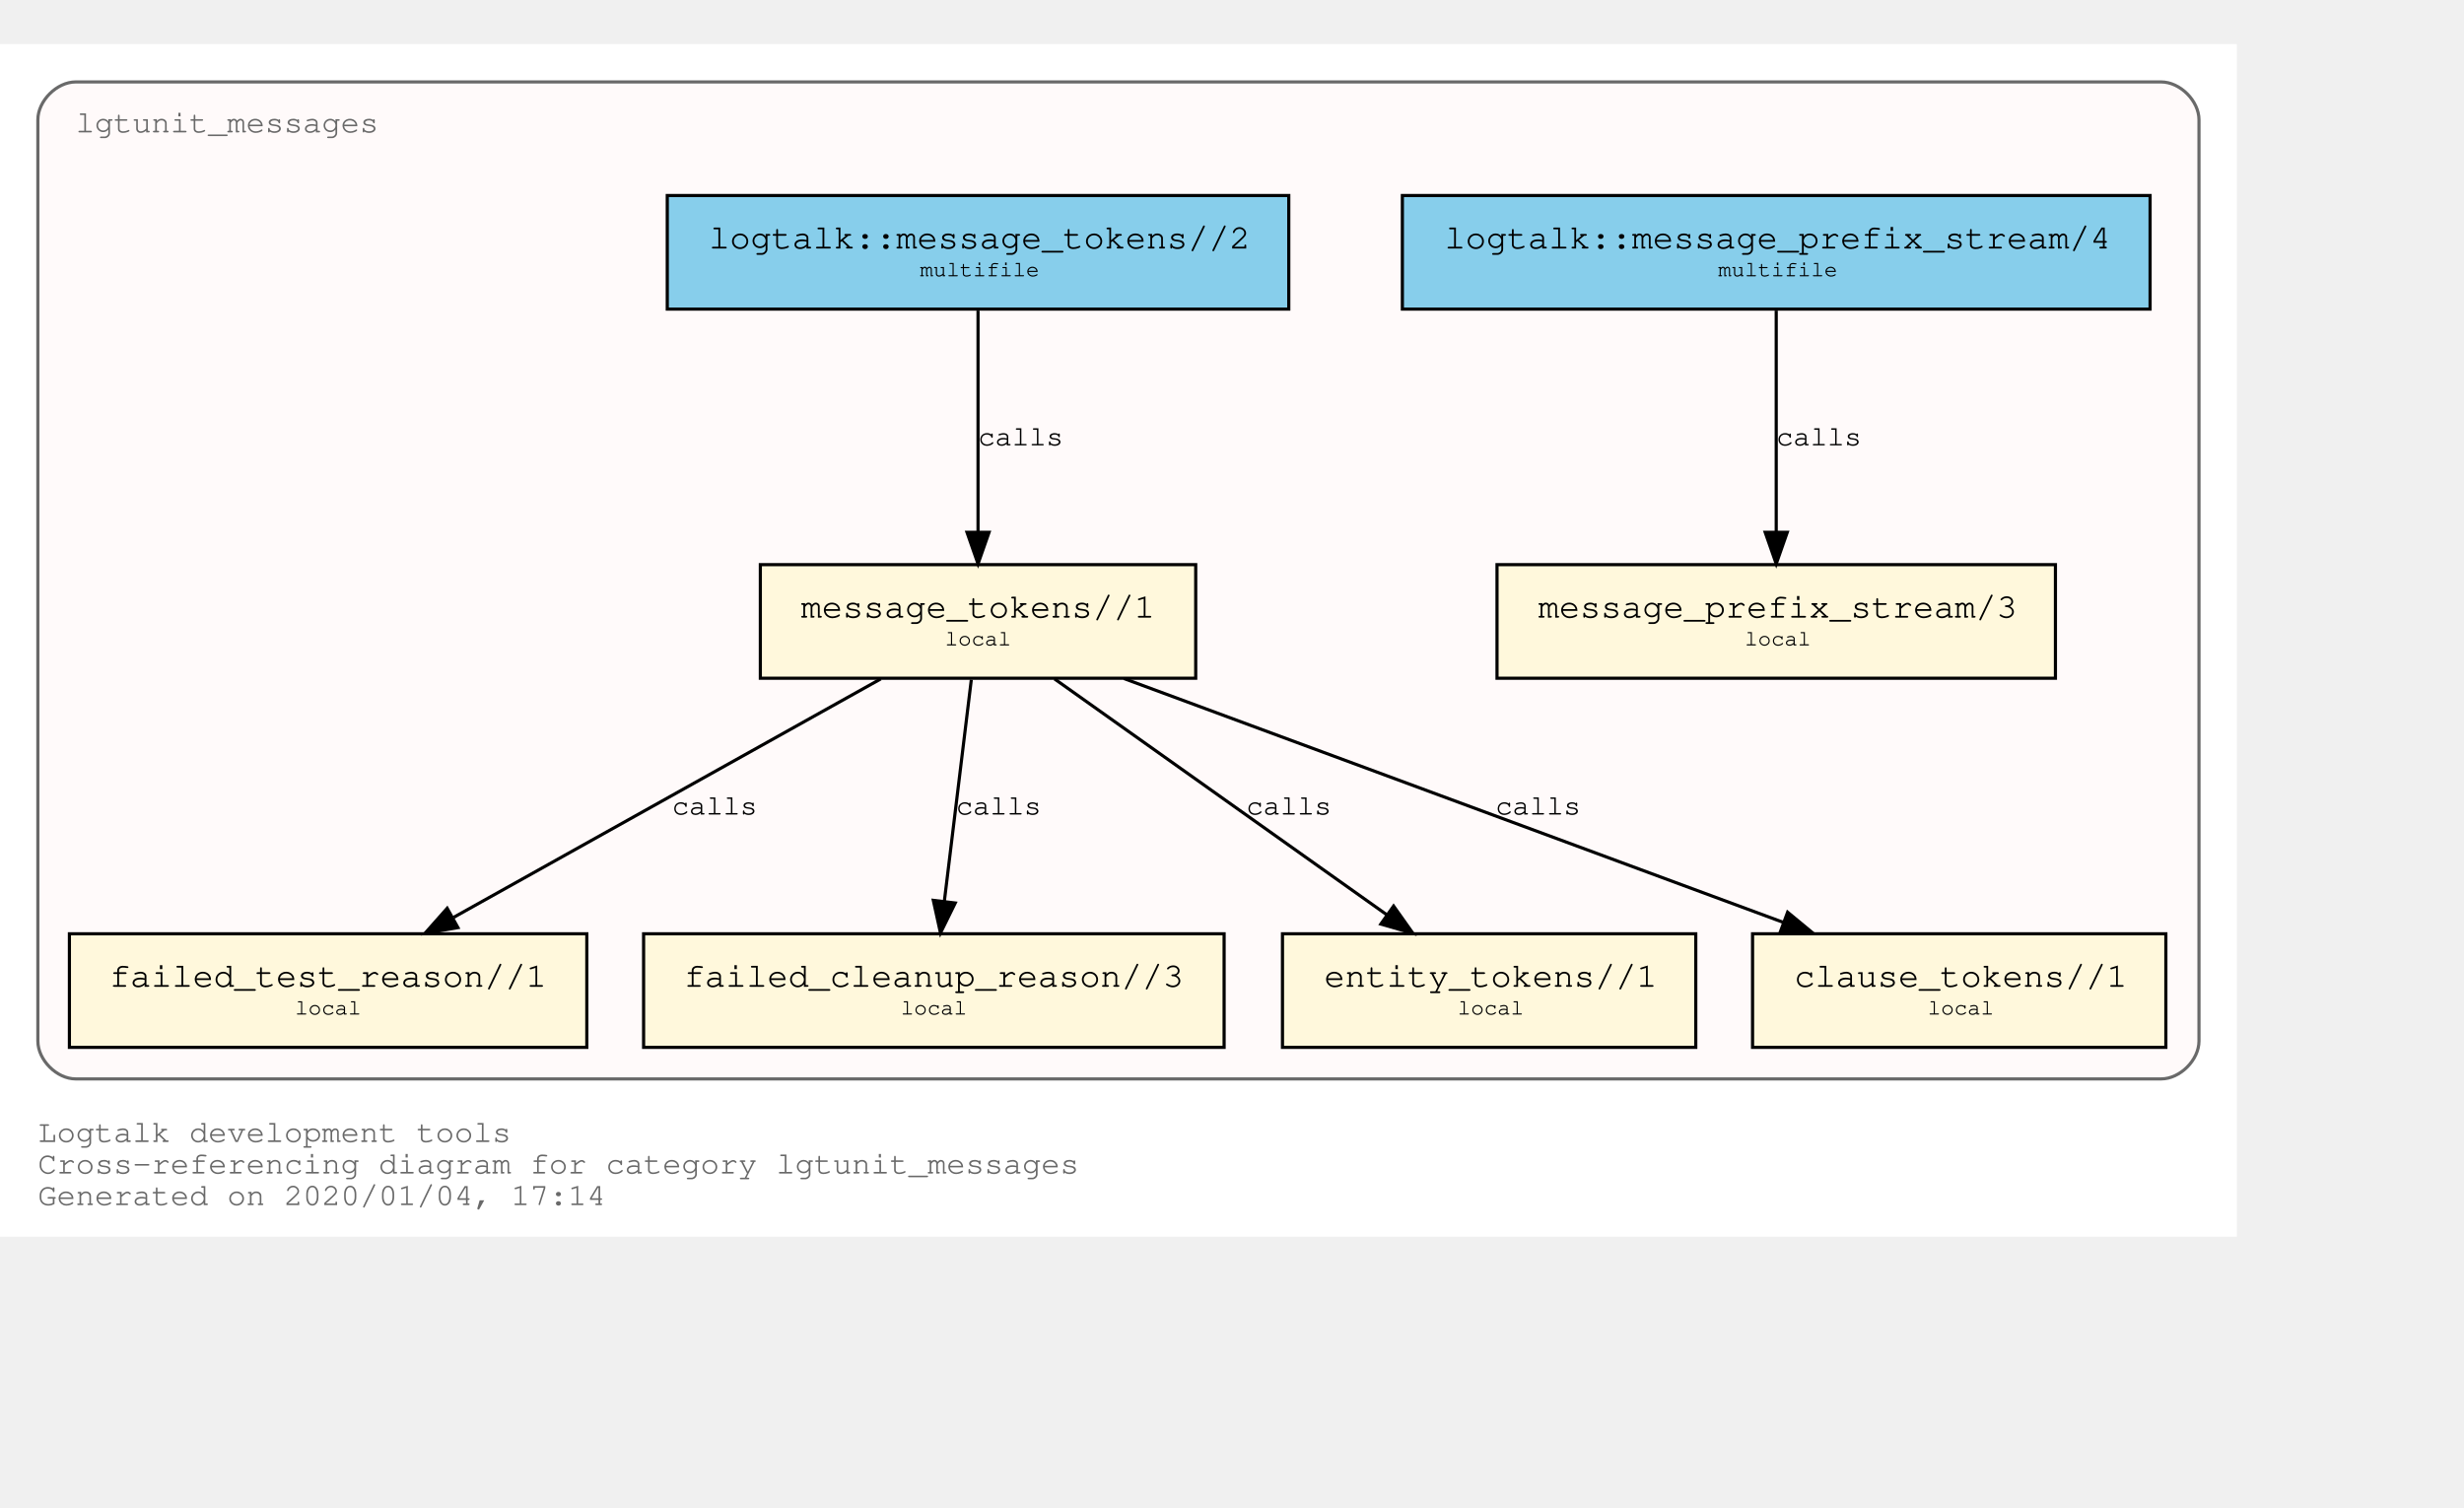
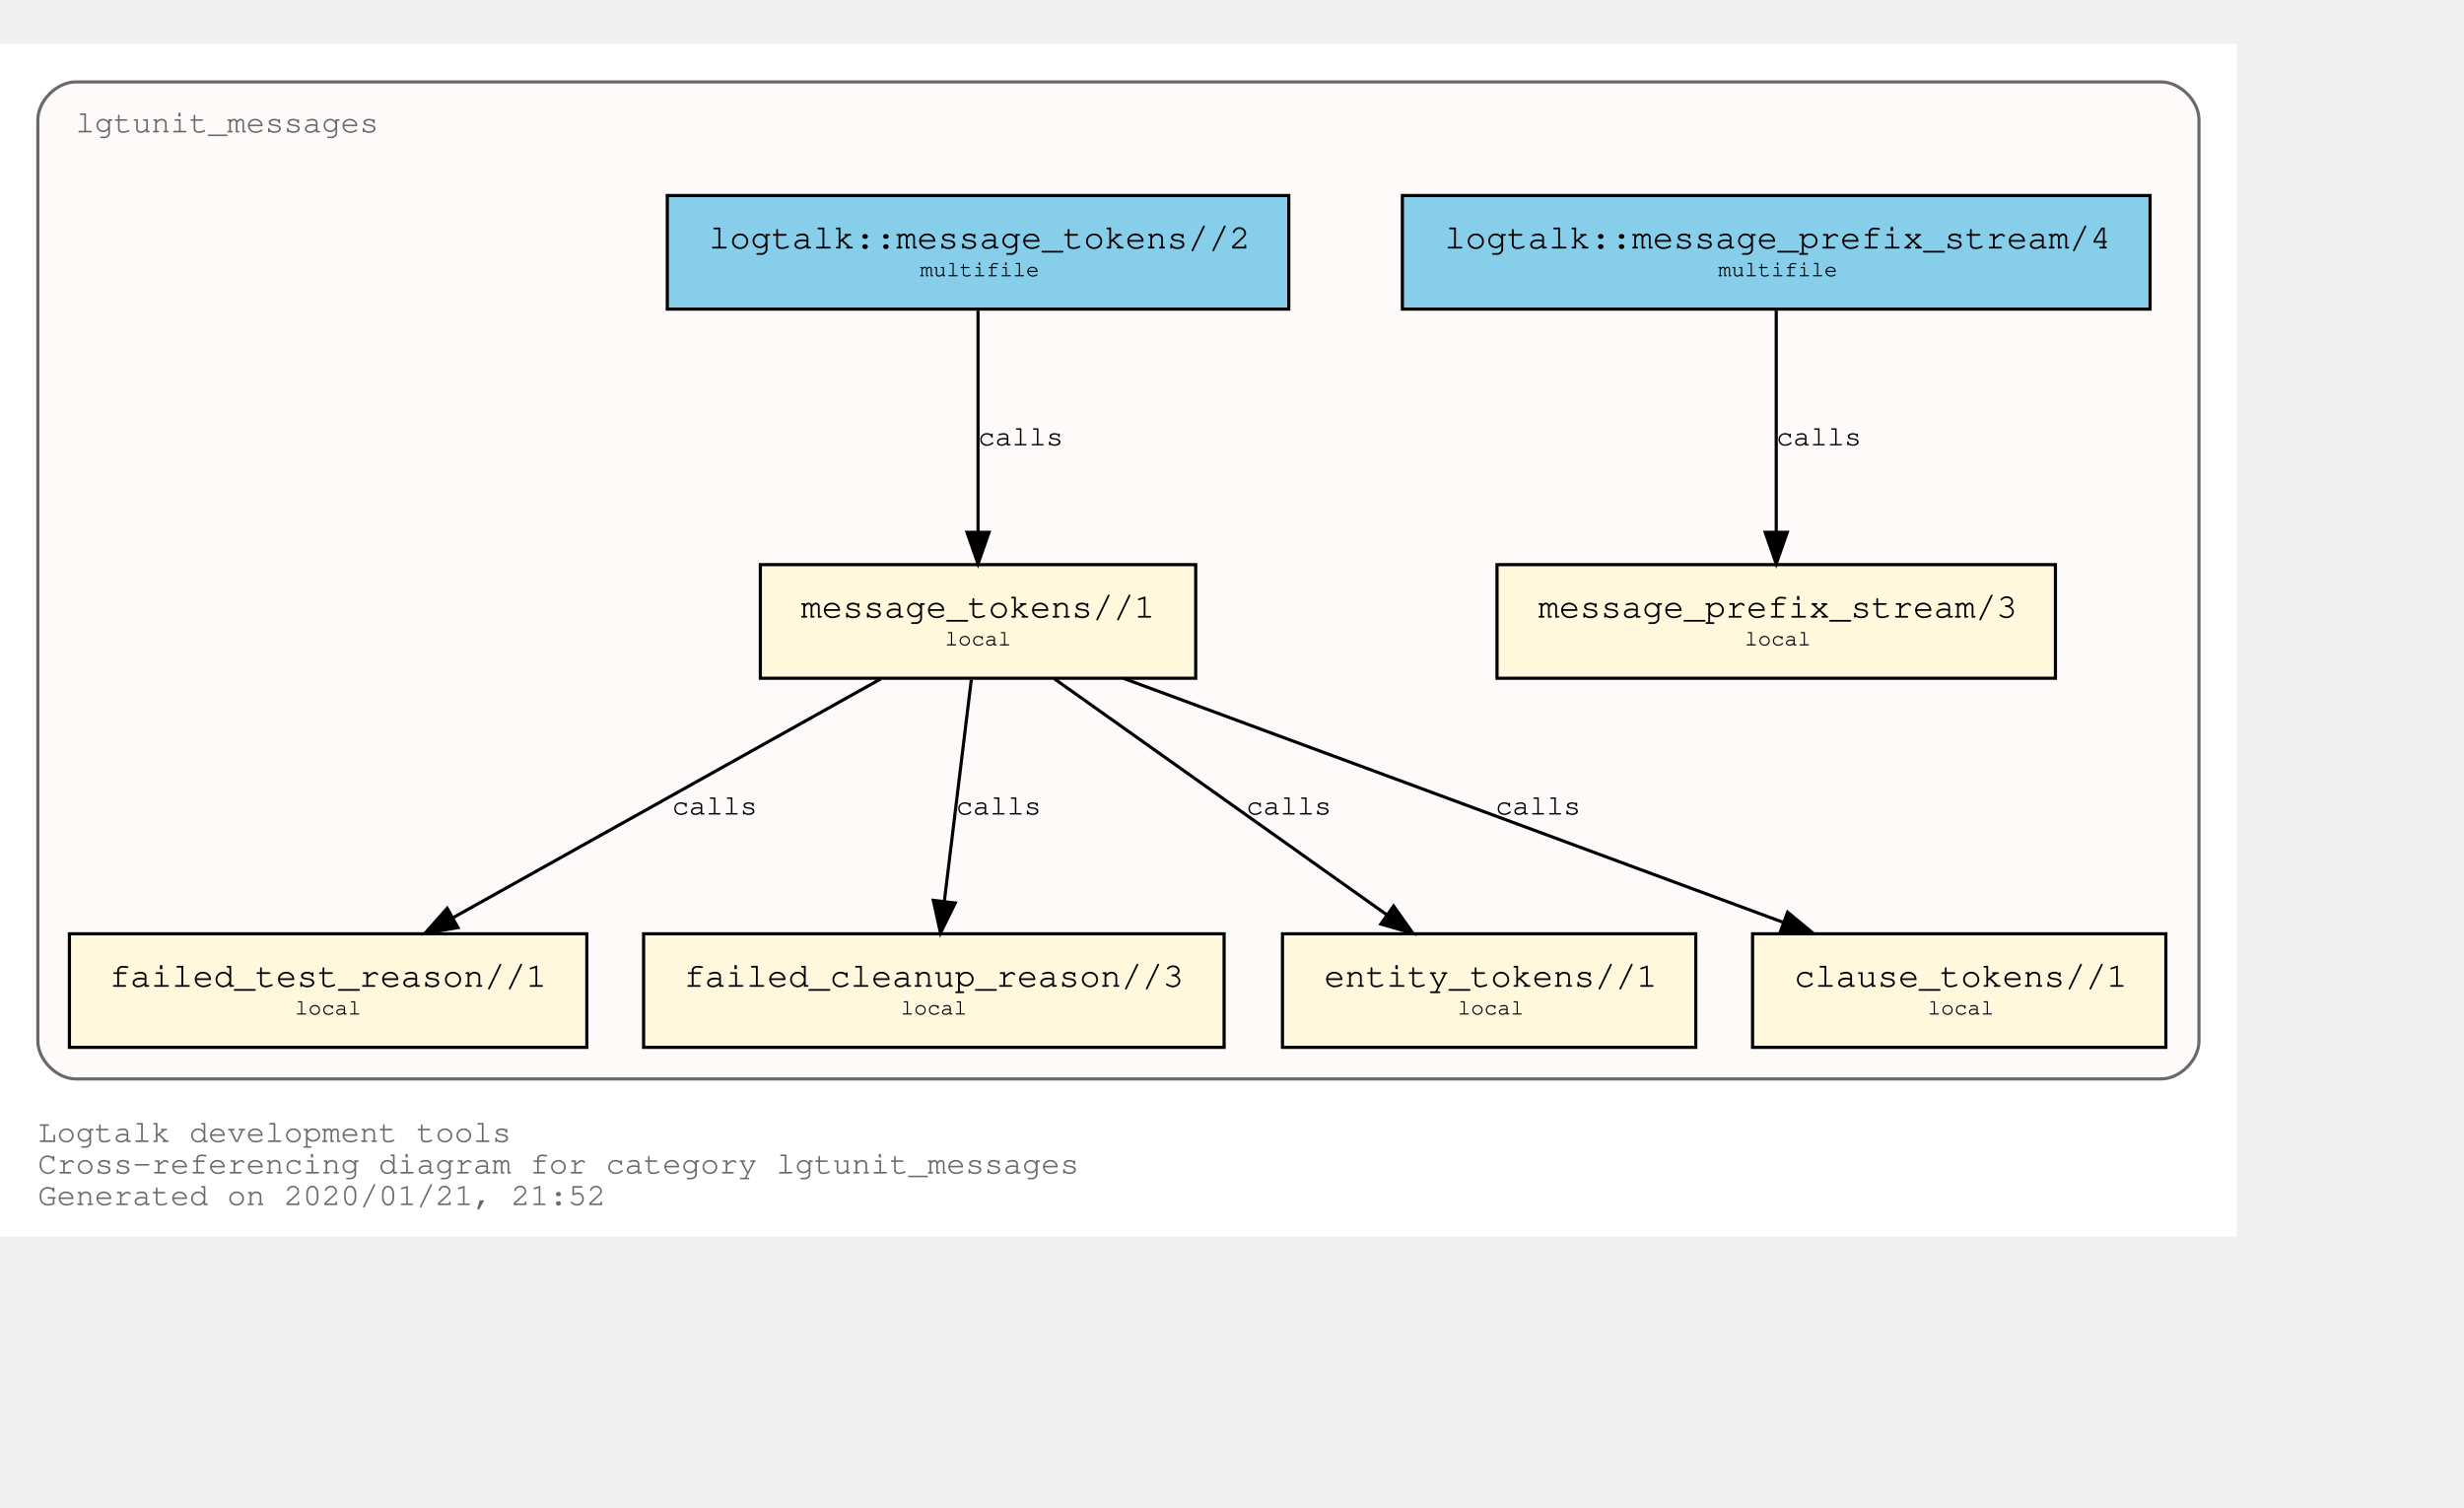
<svg xmlns="http://www.w3.org/2000/svg" xmlns:xlink="http://www.w3.org/1999/xlink" width="853pt" height="522pt" viewBox="72.00 72.00 781.00 450.00">
  <g id="graph0" class="graph" transform="scale(1 1) rotate(0) translate(76 446)">
    <polygon fill="white" stroke="transparent" points="-4,4 -4,-374 705,-374 705,4 -4,4" />
    <text text-anchor="start" x="8" y="-26" font-family="Courier,monospace" font-size="10.00" fill="dimgray">Logtalk development tools</text>
    <text text-anchor="start" x="8" y="-16" font-family="Courier,monospace" font-size="10.00" fill="dimgray">Cross-referencing diagram for category lgtunit_messages</text>
-     <text text-anchor="start" x="8" y="-6" font-family="Courier,monospace" font-size="10.00" fill="dimgray">Generated on 2020/01/04, 17:14</text>
+     <text text-anchor="start" x="8" y="-6" font-family="Courier,monospace" font-size="10.00" fill="dimgray">Generated on 2020/01/21, 21:52</text>
    <g id="clust1" class="cluster">
      <g id="a_clust1">
        <a xlink:title="lgtunit_messages">
          <path fill="snow" stroke="dimgray" d="M20,-46C20,-46 681,-46 681,-46 687,-46 693,-52 693,-58 693,-58 693,-350 693,-350 693,-356 687,-362 681,-362 681,-362 20,-362 20,-362 14,-362 8,-356 8,-350 8,-350 8,-58 8,-58 8,-52 14,-46 20,-46" />
          <g id="a_clust1_0">
-             <a xlink:href="https://github.com/LogtalkDotOrg/logtalk3/tree/26c80d5d34f5539b9c90c17e918e7e4af3fc5897/tools/lgtunit/lgtunit_messages.lgt" xlink:title="https://github.com/LogtalkDotOrg/logtalk3/tree/26c80d5d34f5539b9c90c17e918e7e4af3fc5897/tools/lgtunit/lgtunit_messages.lgt">
+             <a xlink:href="https://github.com/LogtalkDotOrg/logtalk3/tree/1d7e391c0dec3476fef752e978d19df9f3e7a6df/tools/lgtunit/lgtunit_messages.lgt" xlink:title="https://github.com/LogtalkDotOrg/logtalk3/tree/1d7e391c0dec3476fef752e978d19df9f3e7a6df/tools/lgtunit/lgtunit_messages.lgt">
              <text text-anchor="start" x="19.99" y="-346" font-family="Courier,monospace" font-size="10.00" fill="dimgray">lgtunit_messages</text>
            </a>
          </g>
        </a>
      </g>
    </g>
    <g id="node1" class="node">
      <g id="a_node1">
-         <a xlink:href="https://github.com/LogtalkDotOrg/logtalk3/tree/26c80d5d34f5539b9c90c17e918e7e4af3fc5897/tools/lgtunit/lgtunit_messages.lgt#L43" xlink:title="https://github.com/LogtalkDotOrg/logtalk3/tree/26c80d5d34f5539b9c90c17e918e7e4af3fc5897/tools/lgtunit/lgtunit_messages.lgt#L43">
+         <a xlink:href="https://github.com/LogtalkDotOrg/logtalk3/tree/1d7e391c0dec3476fef752e978d19df9f3e7a6df/tools/lgtunit/lgtunit_messages.lgt#L43" xlink:title="https://github.com/LogtalkDotOrg/logtalk3/tree/1d7e391c0dec3476fef752e978d19df9f3e7a6df/tools/lgtunit/lgtunit_messages.lgt#L43">
          <polygon fill="cornsilk" stroke="black" points="647.5,-209 470.5,-209 470.5,-173 647.5,-173 647.5,-209" />
          <text text-anchor="start" x="478.8" y="-192.8" font-family="Courier,monospace" font-size="9.00"> </text>
          <text text-anchor="start" x="483.59" y="-192.2" font-family="Courier,monospace" font-size="11.00">message_prefix_stream/3</text>
          <text text-anchor="start" x="634.8" y="-192.8" font-family="Courier,monospace" font-size="9.00"> </text>
          <text text-anchor="start" x="478.8" y="-182.8" font-family="Courier,monospace" font-size="9.00"> </text>
          <text text-anchor="start" x="549" y="-183.4" font-family="Courier,monospace" font-size="7.00">local</text>
          <text text-anchor="start" x="634.8" y="-182.8" font-family="Courier,monospace" font-size="9.00"> </text>
        </a>
      </g>
    </g>
    <g id="node2" class="node">
      <g id="a_node2">
-         <a xlink:href="https://github.com/LogtalkDotOrg/logtalk3/tree/26c80d5d34f5539b9c90c17e918e7e4af3fc5897/tools/lgtunit/lgtunit_messages.lgt#L56" xlink:title="https://github.com/LogtalkDotOrg/logtalk3/tree/26c80d5d34f5539b9c90c17e918e7e4af3fc5897/tools/lgtunit/lgtunit_messages.lgt#L56">
+         <a xlink:href="https://github.com/LogtalkDotOrg/logtalk3/tree/1d7e391c0dec3476fef752e978d19df9f3e7a6df/tools/lgtunit/lgtunit_messages.lgt#L56" xlink:title="https://github.com/LogtalkDotOrg/logtalk3/tree/1d7e391c0dec3476fef752e978d19df9f3e7a6df/tools/lgtunit/lgtunit_messages.lgt#L56">
          <polygon fill="cornsilk" stroke="black" points="375,-209 237,-209 237,-173 375,-173 375,-209" />
          <text text-anchor="start" x="244.8" y="-192.8" font-family="Courier,monospace" font-size="9.00"> </text>
          <text text-anchor="start" x="249.89" y="-192.2" font-family="Courier,monospace" font-size="11.00">message_tokens//1</text>
          <text text-anchor="start" x="361.8" y="-192.8" font-family="Courier,monospace" font-size="9.00"> </text>
          <text text-anchor="start" x="244.8" y="-182.8" font-family="Courier,monospace" font-size="9.00"> </text>
          <text text-anchor="start" x="295.5" y="-183.4" font-family="Courier,monospace" font-size="7.00">local</text>
          <text text-anchor="start" x="361.8" y="-182.8" font-family="Courier,monospace" font-size="9.00"> </text>
        </a>
      </g>
    </g>
    <g id="node3" class="node">
      <g id="a_node3">
-         <a xlink:href="https://github.com/LogtalkDotOrg/logtalk3/tree/26c80d5d34f5539b9c90c17e918e7e4af3fc5897/tools/lgtunit/lgtunit_messages.lgt#L218" xlink:title="https://github.com/LogtalkDotOrg/logtalk3/tree/26c80d5d34f5539b9c90c17e918e7e4af3fc5897/tools/lgtunit/lgtunit_messages.lgt#L218">
+         <a xlink:href="https://github.com/LogtalkDotOrg/logtalk3/tree/1d7e391c0dec3476fef752e978d19df9f3e7a6df/tools/lgtunit/lgtunit_messages.lgt#L221" xlink:title="https://github.com/LogtalkDotOrg/logtalk3/tree/1d7e391c0dec3476fef752e978d19df9f3e7a6df/tools/lgtunit/lgtunit_messages.lgt#L221">
          <polygon fill="cornsilk" stroke="black" points="182,-92 18,-92 18,-56 182,-56 182,-92" />
          <text text-anchor="start" x="25.8" y="-75.8" font-family="Courier,monospace" font-size="9.00"> </text>
          <text text-anchor="start" x="30.69" y="-75.2" font-family="Courier,monospace" font-size="11.00">failed_test_reason//1</text>
          <text text-anchor="start" x="168.8" y="-75.8" font-family="Courier,monospace" font-size="9.00"> </text>
          <text text-anchor="start" x="25.8" y="-65.8" font-family="Courier,monospace" font-size="9.00"> </text>
          <text text-anchor="start" x="89.5" y="-66.4" font-family="Courier,monospace" font-size="7.00">local</text>
          <text text-anchor="start" x="168.8" y="-65.8" font-family="Courier,monospace" font-size="9.00"> </text>
        </a>
      </g>
    </g>
    <g id="edge3" class="edge">
      <g id="a_edge3">
-         <a xlink:href="https://github.com/LogtalkDotOrg/logtalk3/tree/26c80d5d34f5539b9c90c17e918e7e4af3fc5897/tools/lgtunit/lgtunit_messages.lgt#L100" xlink:title="calls">
+         <a xlink:href="https://github.com/LogtalkDotOrg/logtalk3/tree/1d7e391c0dec3476fef752e978d19df9f3e7a6df/tools/lgtunit/lgtunit_messages.lgt#L100" xlink:title="calls">
          <path fill="none" stroke="black" d="M275.16,-172.78C239.1,-152.65 179.34,-119.29 139.81,-97.22" />
          <polygon fill="black" stroke="black" points="141.15,-93.96 130.71,-92.15 137.74,-100.08 141.15,-93.96" />
        </a>
      </g>
      <g id="a_edge3-label">
-         <a xlink:href="https://github.com/LogtalkDotOrg/logtalk3/tree/26c80d5d34f5539b9c90c17e918e7e4af3fc5897/tools/lgtunit/lgtunit_messages.lgt#L100" xlink:title="https://github.com/LogtalkDotOrg/logtalk3/tree/26c80d5d34f5539b9c90c17e918e7e4af3fc5897/tools/lgtunit/lgtunit_messages.lgt#L100">
+         <a xlink:href="https://github.com/LogtalkDotOrg/logtalk3/tree/1d7e391c0dec3476fef752e978d19df9f3e7a6df/tools/lgtunit/lgtunit_messages.lgt#L100" xlink:title="https://github.com/LogtalkDotOrg/logtalk3/tree/1d7e391c0dec3476fef752e978d19df9f3e7a6df/tools/lgtunit/lgtunit_messages.lgt#L100">
          <text text-anchor="start" x="209" y="-129.8" font-family="Courier,monospace" font-size="9.00">calls</text>
        </a>
      </g>
    </g>
    <g id="node4" class="node">
      <g id="a_node4">
-         <a xlink:href="https://github.com/LogtalkDotOrg/logtalk3/tree/26c80d5d34f5539b9c90c17e918e7e4af3fc5897/tools/lgtunit/lgtunit_messages.lgt#L256" xlink:title="https://github.com/LogtalkDotOrg/logtalk3/tree/26c80d5d34f5539b9c90c17e918e7e4af3fc5897/tools/lgtunit/lgtunit_messages.lgt#L256">
+         <a xlink:href="https://github.com/LogtalkDotOrg/logtalk3/tree/1d7e391c0dec3476fef752e978d19df9f3e7a6df/tools/lgtunit/lgtunit_messages.lgt#L259" xlink:title="https://github.com/LogtalkDotOrg/logtalk3/tree/1d7e391c0dec3476fef752e978d19df9f3e7a6df/tools/lgtunit/lgtunit_messages.lgt#L259">
          <polygon fill="cornsilk" stroke="black" points="384,-92 200,-92 200,-56 384,-56 384,-92" />
          <text text-anchor="start" x="207.8" y="-75.8" font-family="Courier,monospace" font-size="9.00"> </text>
          <text text-anchor="start" x="212.79" y="-75.2" font-family="Courier,monospace" font-size="11.00">failed_cleanup_reason//3</text>
          <text text-anchor="start" x="370.8" y="-75.8" font-family="Courier,monospace" font-size="9.00"> </text>
          <text text-anchor="start" x="207.8" y="-65.8" font-family="Courier,monospace" font-size="9.00"> </text>
          <text text-anchor="start" x="281.5" y="-66.4" font-family="Courier,monospace" font-size="7.00">local</text>
          <text text-anchor="start" x="370.8" y="-65.8" font-family="Courier,monospace" font-size="9.00"> </text>
        </a>
      </g>
    </g>
    <g id="edge4" class="edge">
      <g id="a_edge4">
-         <a xlink:href="https://github.com/LogtalkDotOrg/logtalk3/tree/26c80d5d34f5539b9c90c17e918e7e4af3fc5897/tools/lgtunit/lgtunit_messages.lgt#L142" xlink:title="calls">
+         <a xlink:href="https://github.com/LogtalkDotOrg/logtalk3/tree/1d7e391c0dec3476fef752e978d19df9f3e7a6df/tools/lgtunit/lgtunit_messages.lgt#L142" xlink:title="calls">
          <path fill="none" stroke="black" d="M303.87,-172.53C301.6,-153.85 297.96,-123.97 295.31,-102.2" />
          <polygon fill="black" stroke="black" points="298.78,-101.76 294.1,-92.25 291.83,-102.6 298.78,-101.76" />
        </a>
      </g>
      <g id="a_edge4-label">
-         <a xlink:href="https://github.com/LogtalkDotOrg/logtalk3/tree/26c80d5d34f5539b9c90c17e918e7e4af3fc5897/tools/lgtunit/lgtunit_messages.lgt#L142" xlink:title="https://github.com/LogtalkDotOrg/logtalk3/tree/26c80d5d34f5539b9c90c17e918e7e4af3fc5897/tools/lgtunit/lgtunit_messages.lgt#L142">
+         <a xlink:href="https://github.com/LogtalkDotOrg/logtalk3/tree/1d7e391c0dec3476fef752e978d19df9f3e7a6df/tools/lgtunit/lgtunit_messages.lgt#L142" xlink:title="https://github.com/LogtalkDotOrg/logtalk3/tree/1d7e391c0dec3476fef752e978d19df9f3e7a6df/tools/lgtunit/lgtunit_messages.lgt#L142">
          <text text-anchor="start" x="299" y="-129.8" font-family="Courier,monospace" font-size="9.00">calls</text>
        </a>
      </g>
    </g>
    <g id="node5" class="node">
      <g id="a_node5">
-         <a xlink:href="https://github.com/LogtalkDotOrg/logtalk3/tree/26c80d5d34f5539b9c90c17e918e7e4af3fc5897/tools/lgtunit/lgtunit_messages.lgt#L261" xlink:title="https://github.com/LogtalkDotOrg/logtalk3/tree/26c80d5d34f5539b9c90c17e918e7e4af3fc5897/tools/lgtunit/lgtunit_messages.lgt#L261">
+         <a xlink:href="https://github.com/LogtalkDotOrg/logtalk3/tree/1d7e391c0dec3476fef752e978d19df9f3e7a6df/tools/lgtunit/lgtunit_messages.lgt#L264" xlink:title="https://github.com/LogtalkDotOrg/logtalk3/tree/1d7e391c0dec3476fef752e978d19df9f3e7a6df/tools/lgtunit/lgtunit_messages.lgt#L264">
          <polygon fill="cornsilk" stroke="black" points="533.5,-92 402.5,-92 402.5,-56 533.5,-56 533.5,-92" />
          <text text-anchor="start" x="410.8" y="-75.8" font-family="Courier,monospace" font-size="9.00"> </text>
          <text text-anchor="start" x="415.69" y="-75.2" font-family="Courier,monospace" font-size="11.00">entity_tokens//1</text>
          <text text-anchor="start" x="520.8" y="-75.8" font-family="Courier,monospace" font-size="9.00"> </text>
          <text text-anchor="start" x="410.8" y="-65.8" font-family="Courier,monospace" font-size="9.00"> </text>
          <text text-anchor="start" x="458" y="-66.4" font-family="Courier,monospace" font-size="7.00">local</text>
          <text text-anchor="start" x="520.8" y="-65.8" font-family="Courier,monospace" font-size="9.00"> </text>
        </a>
      </g>
    </g>
    <g id="edge5" class="edge">
      <g id="a_edge5">
-         <a xlink:href="https://github.com/LogtalkDotOrg/logtalk3/tree/26c80d5d34f5539b9c90c17e918e7e4af3fc5897/tools/lgtunit/lgtunit_messages.lgt#L157" xlink:title="calls">
+         <a xlink:href="https://github.com/LogtalkDotOrg/logtalk3/tree/1d7e391c0dec3476fef752e978d19df9f3e7a6df/tools/lgtunit/lgtunit_messages.lgt#L157" xlink:title="calls">
          <path fill="none" stroke="black" d="M330.25,-172.78C358.25,-152.91 404.42,-120.13 435.51,-98.07" />
          <polygon fill="black" stroke="black" points="437.72,-100.79 443.85,-92.15 433.67,-95.08 437.72,-100.79" />
        </a>
      </g>
      <g id="a_edge5-label">
-         <a xlink:href="https://github.com/LogtalkDotOrg/logtalk3/tree/26c80d5d34f5539b9c90c17e918e7e4af3fc5897/tools/lgtunit/lgtunit_messages.lgt#L157" xlink:title="https://github.com/LogtalkDotOrg/logtalk3/tree/26c80d5d34f5539b9c90c17e918e7e4af3fc5897/tools/lgtunit/lgtunit_messages.lgt#L157">
+         <a xlink:href="https://github.com/LogtalkDotOrg/logtalk3/tree/1d7e391c0dec3476fef752e978d19df9f3e7a6df/tools/lgtunit/lgtunit_messages.lgt#L157" xlink:title="https://github.com/LogtalkDotOrg/logtalk3/tree/1d7e391c0dec3476fef752e978d19df9f3e7a6df/tools/lgtunit/lgtunit_messages.lgt#L157">
          <text text-anchor="start" x="391" y="-129.8" font-family="Courier,monospace" font-size="9.00">calls</text>
        </a>
      </g>
    </g>
    <g id="node6" class="node">
      <g id="a_node6">
-         <a xlink:href="https://github.com/LogtalkDotOrg/logtalk3/tree/26c80d5d34f5539b9c90c17e918e7e4af3fc5897/tools/lgtunit/lgtunit_messages.lgt#L267" xlink:title="https://github.com/LogtalkDotOrg/logtalk3/tree/26c80d5d34f5539b9c90c17e918e7e4af3fc5897/tools/lgtunit/lgtunit_messages.lgt#L267">
+         <a xlink:href="https://github.com/LogtalkDotOrg/logtalk3/tree/1d7e391c0dec3476fef752e978d19df9f3e7a6df/tools/lgtunit/lgtunit_messages.lgt#L270" xlink:title="https://github.com/LogtalkDotOrg/logtalk3/tree/1d7e391c0dec3476fef752e978d19df9f3e7a6df/tools/lgtunit/lgtunit_messages.lgt#L270">
          <polygon fill="cornsilk" stroke="black" points="682.5,-92 551.5,-92 551.5,-56 682.5,-56 682.5,-92" />
          <text text-anchor="start" x="559.8" y="-75.8" font-family="Courier,monospace" font-size="9.00"> </text>
          <text text-anchor="start" x="564.69" y="-75.2" font-family="Courier,monospace" font-size="11.00">clause_tokens//1</text>
          <text text-anchor="start" x="669.8" y="-75.8" font-family="Courier,monospace" font-size="9.00"> </text>
          <text text-anchor="start" x="559.8" y="-65.8" font-family="Courier,monospace" font-size="9.00"> </text>
          <text text-anchor="start" x="607" y="-66.4" font-family="Courier,monospace" font-size="7.00">local</text>
          <text text-anchor="start" x="669.8" y="-65.8" font-family="Courier,monospace" font-size="9.00"> </text>
        </a>
      </g>
    </g>
    <g id="edge6" class="edge">
      <g id="a_edge6">
-         <a xlink:href="https://github.com/LogtalkDotOrg/logtalk3/tree/26c80d5d34f5539b9c90c17e918e7e4af3fc5897/tools/lgtunit/lgtunit_messages.lgt#L157" xlink:title="calls">
+         <a xlink:href="https://github.com/LogtalkDotOrg/logtalk3/tree/1d7e391c0dec3476fef752e978d19df9f3e7a6df/tools/lgtunit/lgtunit_messages.lgt#L157" xlink:title="calls">
          <path fill="none" stroke="black" d="M352.22,-172.91C407.92,-152.31 501.45,-117.73 561.13,-95.66" />
          <polygon fill="black" stroke="black" points="562.61,-98.84 570.78,-92.09 560.18,-92.28 562.61,-98.84" />
        </a>
      </g>
      <g id="a_edge6-label">
-         <a xlink:href="https://github.com/LogtalkDotOrg/logtalk3/tree/26c80d5d34f5539b9c90c17e918e7e4af3fc5897/tools/lgtunit/lgtunit_messages.lgt#L157" xlink:title="https://github.com/LogtalkDotOrg/logtalk3/tree/26c80d5d34f5539b9c90c17e918e7e4af3fc5897/tools/lgtunit/lgtunit_messages.lgt#L157">
+         <a xlink:href="https://github.com/LogtalkDotOrg/logtalk3/tree/1d7e391c0dec3476fef752e978d19df9f3e7a6df/tools/lgtunit/lgtunit_messages.lgt#L157" xlink:title="https://github.com/LogtalkDotOrg/logtalk3/tree/1d7e391c0dec3476fef752e978d19df9f3e7a6df/tools/lgtunit/lgtunit_messages.lgt#L157">
          <text text-anchor="start" x="470" y="-129.8" font-family="Courier,monospace" font-size="9.00">calls</text>
        </a>
      </g>
    </g>
    <g id="node7" class="node">
      <g id="a_node7">
-         <a xlink:href="https://github.com/LogtalkDotOrg/logtalk3/tree/26c80d5d34f5539b9c90c17e918e7e4af3fc5897/tools/lgtunit/lgtunit_messages.lgt#L39" xlink:title="https://github.com/LogtalkDotOrg/logtalk3/tree/26c80d5d34f5539b9c90c17e918e7e4af3fc5897/tools/lgtunit/lgtunit_messages.lgt#L39">
+         <a xlink:href="https://github.com/LogtalkDotOrg/logtalk3/tree/1d7e391c0dec3476fef752e978d19df9f3e7a6df/tools/lgtunit/lgtunit_messages.lgt#L39" xlink:title="https://github.com/LogtalkDotOrg/logtalk3/tree/1d7e391c0dec3476fef752e978d19df9f3e7a6df/tools/lgtunit/lgtunit_messages.lgt#L39">
          <polygon fill="skyblue" stroke="black" points="677.5,-326 440.5,-326 440.5,-290 677.5,-290 677.5,-326" />
          <text text-anchor="start" x="448.8" y="-309.8" font-family="Courier,monospace" font-size="9.00"> </text>
          <text text-anchor="start" x="453.88" y="-309.2" font-family="Courier,monospace" font-size="11.00">logtalk::message_prefix_stream/4</text>
          <text text-anchor="start" x="664.8" y="-309.8" font-family="Courier,monospace" font-size="9.00"> </text>
          <text text-anchor="start" x="448.8" y="-299.8" font-family="Courier,monospace" font-size="9.00"> </text>
          <text text-anchor="start" x="540.6" y="-300.4" font-family="Courier,monospace" font-size="7.00">multifile</text>
          <text text-anchor="start" x="664.8" y="-299.8" font-family="Courier,monospace" font-size="9.00"> </text>
        </a>
      </g>
    </g>
    <g id="edge1" class="edge">
      <g id="a_edge1">
-         <a xlink:href="https://github.com/LogtalkDotOrg/logtalk3/tree/26c80d5d34f5539b9c90c17e918e7e4af3fc5897/tools/lgtunit/lgtunit_messages.lgt#L39" xlink:title="calls">
+         <a xlink:href="https://github.com/LogtalkDotOrg/logtalk3/tree/1d7e391c0dec3476fef752e978d19df9f3e7a6df/tools/lgtunit/lgtunit_messages.lgt#L39" xlink:title="calls">
          <path fill="none" stroke="black" d="M559,-289.53C559,-270.94 559,-241.24 559,-219.5" />
          <polygon fill="black" stroke="black" points="562.5,-219.25 559,-209.25 555.5,-219.25 562.5,-219.25" />
        </a>
      </g>
      <g id="a_edge1-label">
-         <a xlink:href="https://github.com/LogtalkDotOrg/logtalk3/tree/26c80d5d34f5539b9c90c17e918e7e4af3fc5897/tools/lgtunit/lgtunit_messages.lgt#L39" xlink:title="https://github.com/LogtalkDotOrg/logtalk3/tree/26c80d5d34f5539b9c90c17e918e7e4af3fc5897/tools/lgtunit/lgtunit_messages.lgt#L39">
+         <a xlink:href="https://github.com/LogtalkDotOrg/logtalk3/tree/1d7e391c0dec3476fef752e978d19df9f3e7a6df/tools/lgtunit/lgtunit_messages.lgt#L39" xlink:title="https://github.com/LogtalkDotOrg/logtalk3/tree/1d7e391c0dec3476fef752e978d19df9f3e7a6df/tools/lgtunit/lgtunit_messages.lgt#L39">
          <text text-anchor="start" x="559" y="-246.8" font-family="Courier,monospace" font-size="9.00">calls</text>
        </a>
      </g>
    </g>
    <g id="node8" class="node">
      <g id="a_node8">
-         <a xlink:href="https://github.com/LogtalkDotOrg/logtalk3/tree/26c80d5d34f5539b9c90c17e918e7e4af3fc5897/tools/lgtunit/lgtunit_messages.lgt#L50" xlink:title="https://github.com/LogtalkDotOrg/logtalk3/tree/26c80d5d34f5539b9c90c17e918e7e4af3fc5897/tools/lgtunit/lgtunit_messages.lgt#L50">
+         <a xlink:href="https://github.com/LogtalkDotOrg/logtalk3/tree/1d7e391c0dec3476fef752e978d19df9f3e7a6df/tools/lgtunit/lgtunit_messages.lgt#L50" xlink:title="https://github.com/LogtalkDotOrg/logtalk3/tree/1d7e391c0dec3476fef752e978d19df9f3e7a6df/tools/lgtunit/lgtunit_messages.lgt#L50">
          <polygon fill="skyblue" stroke="black" points="404.5,-326 207.5,-326 207.5,-290 404.5,-290 404.5,-326" />
          <text text-anchor="start" x="215.8" y="-309.8" font-family="Courier,monospace" font-size="9.00"> </text>
          <text text-anchor="start" x="220.69" y="-309.2" font-family="Courier,monospace" font-size="11.00">logtalk::message_tokens//2</text>
          <text text-anchor="start" x="391.8" y="-309.8" font-family="Courier,monospace" font-size="9.00"> </text>
          <text text-anchor="start" x="215.8" y="-299.8" font-family="Courier,monospace" font-size="9.00"> </text>
          <text text-anchor="start" x="287.6" y="-300.4" font-family="Courier,monospace" font-size="7.00">multifile</text>
          <text text-anchor="start" x="391.8" y="-299.8" font-family="Courier,monospace" font-size="9.00"> </text>
        </a>
      </g>
    </g>
    <g id="edge2" class="edge">
      <g id="a_edge2">
-         <a xlink:href="https://github.com/LogtalkDotOrg/logtalk3/tree/26c80d5d34f5539b9c90c17e918e7e4af3fc5897/tools/lgtunit/lgtunit_messages.lgt#L50" xlink:title="calls">
+         <a xlink:href="https://github.com/LogtalkDotOrg/logtalk3/tree/1d7e391c0dec3476fef752e978d19df9f3e7a6df/tools/lgtunit/lgtunit_messages.lgt#L50" xlink:title="calls">
          <path fill="none" stroke="black" d="M306,-289.53C306,-270.94 306,-241.24 306,-219.5" />
          <polygon fill="black" stroke="black" points="309.5,-219.25 306,-209.25 302.5,-219.25 309.5,-219.25" />
        </a>
      </g>
      <g id="a_edge2-label">
-         <a xlink:href="https://github.com/LogtalkDotOrg/logtalk3/tree/26c80d5d34f5539b9c90c17e918e7e4af3fc5897/tools/lgtunit/lgtunit_messages.lgt#L50" xlink:title="https://github.com/LogtalkDotOrg/logtalk3/tree/26c80d5d34f5539b9c90c17e918e7e4af3fc5897/tools/lgtunit/lgtunit_messages.lgt#L50">
+         <a xlink:href="https://github.com/LogtalkDotOrg/logtalk3/tree/1d7e391c0dec3476fef752e978d19df9f3e7a6df/tools/lgtunit/lgtunit_messages.lgt#L50" xlink:title="https://github.com/LogtalkDotOrg/logtalk3/tree/1d7e391c0dec3476fef752e978d19df9f3e7a6df/tools/lgtunit/lgtunit_messages.lgt#L50">
          <text text-anchor="start" x="306" y="-246.8" font-family="Courier,monospace" font-size="9.00">calls</text>
        </a>
      </g>
    </g>
  </g>
</svg>
